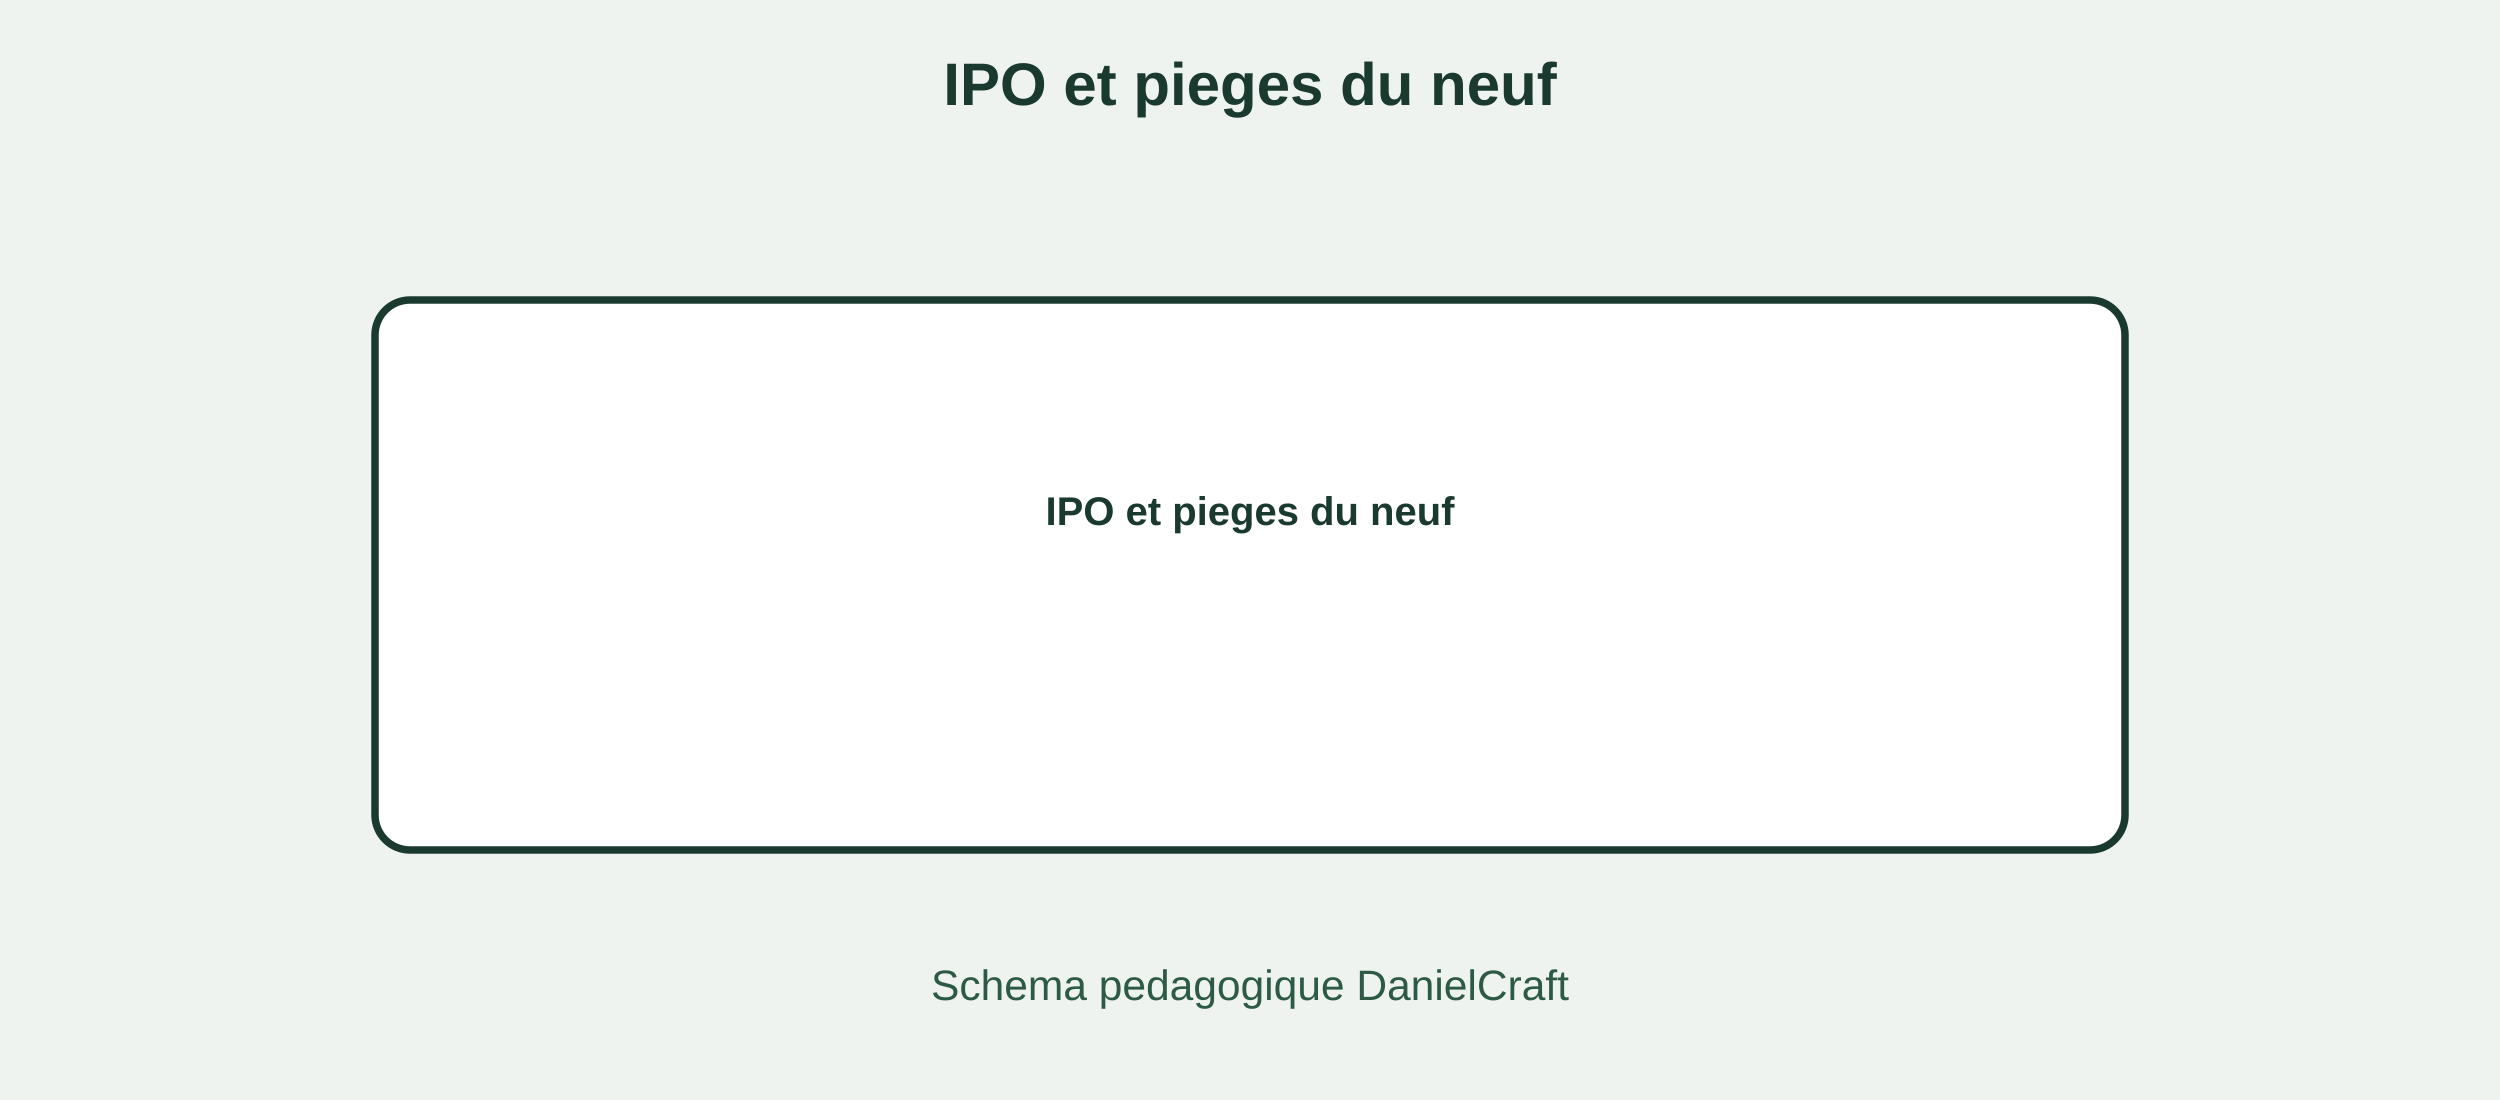
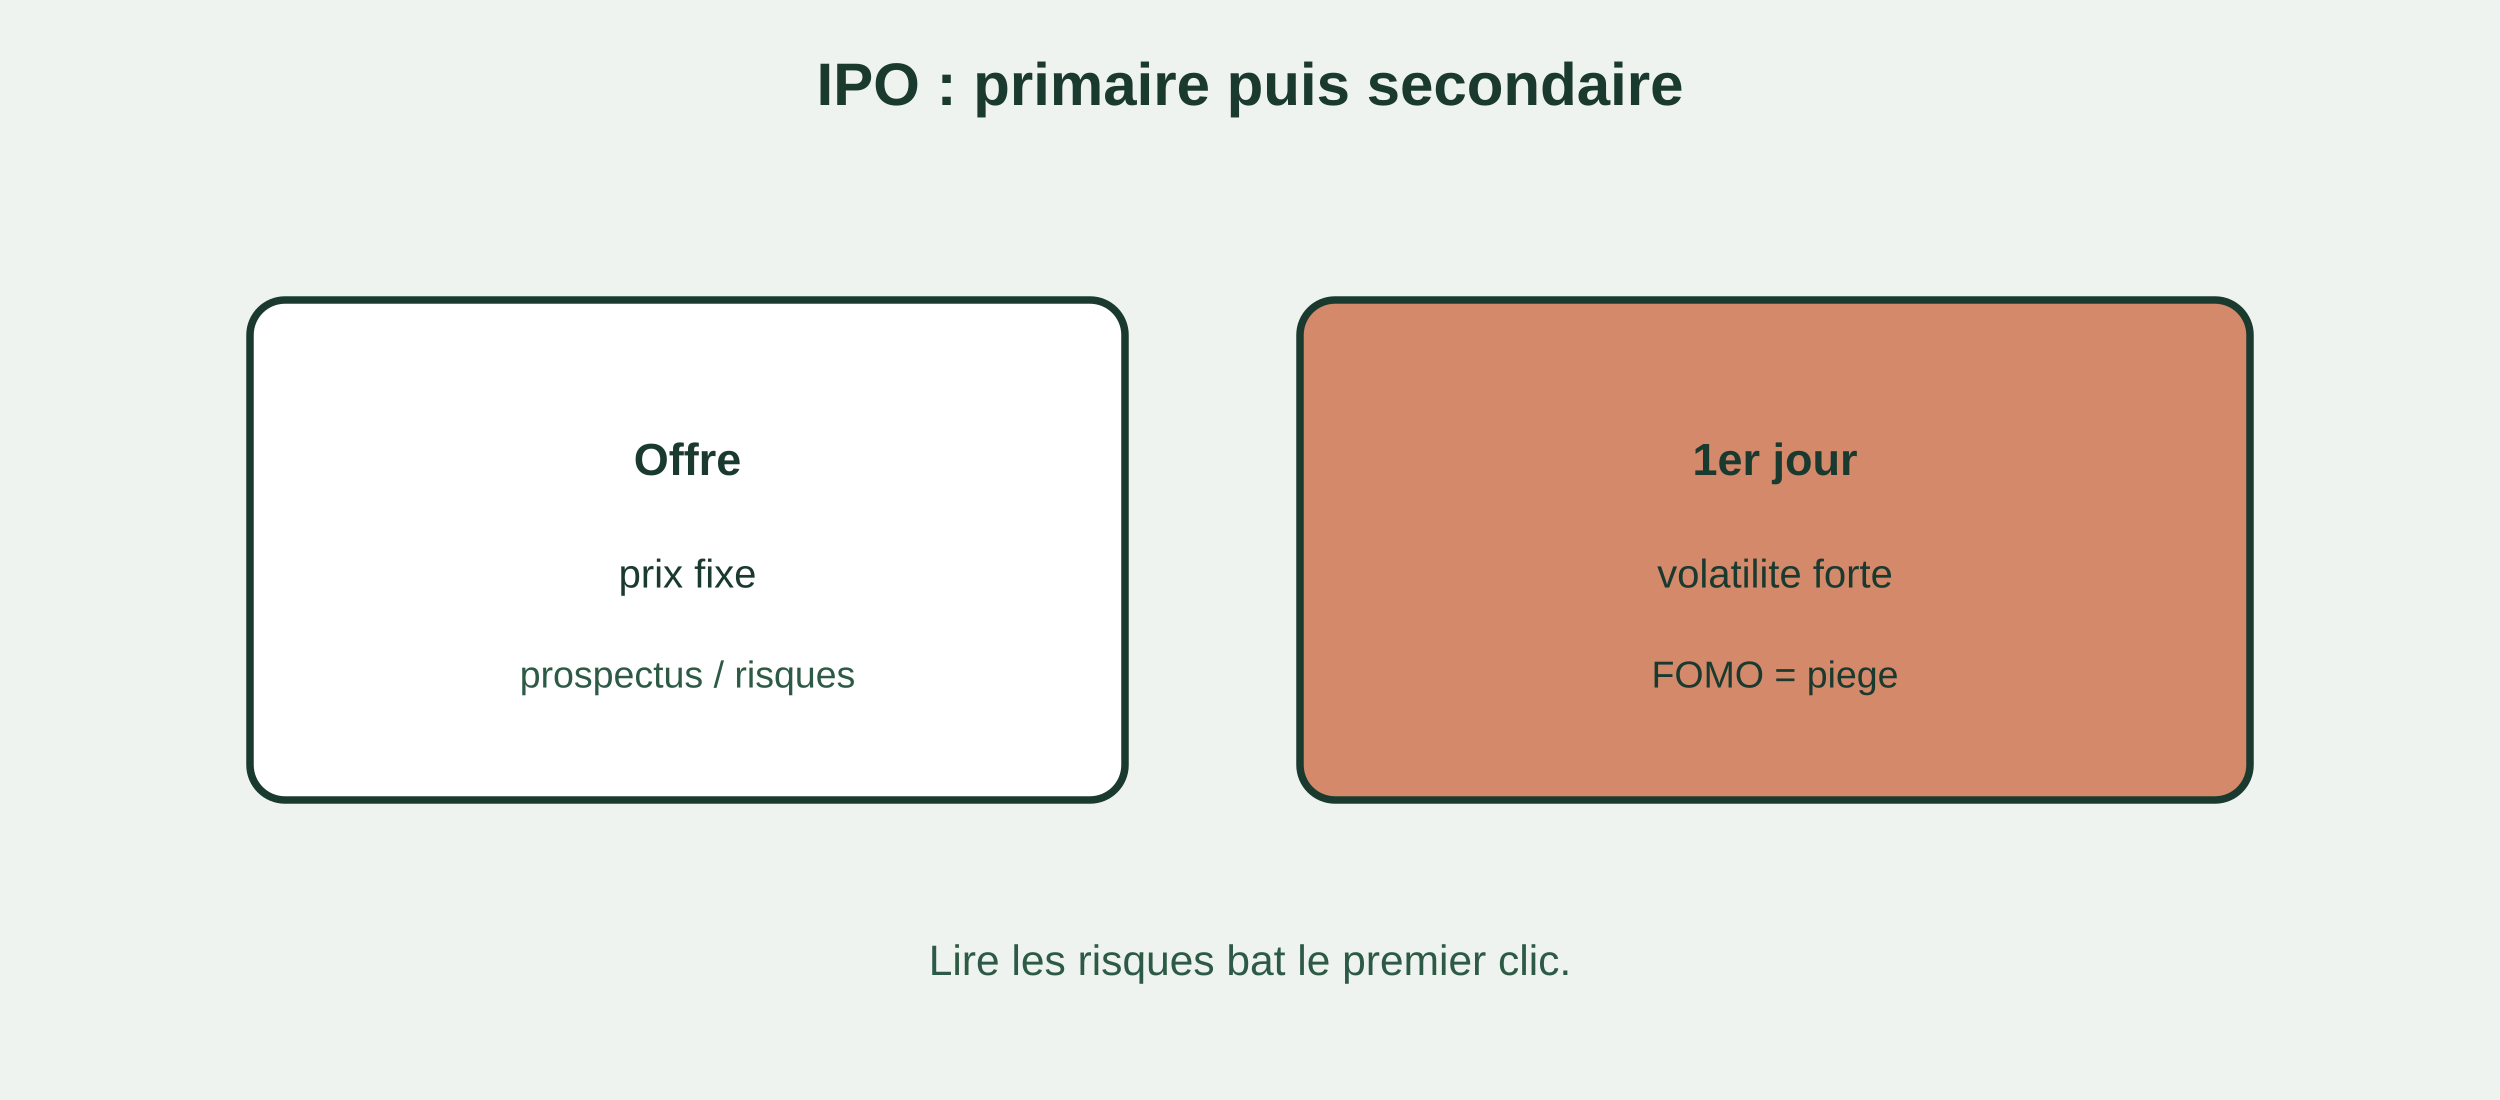
<svg xmlns="http://www.w3.org/2000/svg" width="1000" height="440" viewBox="0 0 1000 440">
  <rect width="1000" height="440" fill="#eef3f0" />
-   <text x="500" y="42" text-anchor="middle" font-family="Segoe UI, Arial, sans-serif" font-size="24" fill="#1b3a2f" font-weight="700">IPO et pieges du neuf</text>
-   <rect x="150" y="120" width="700" height="220" rx="14" fill="#ffffff" stroke="#1b3a2f" stroke-width="3" />
-   <text x="500" y="210" text-anchor="middle" font-family="Segoe UI, Arial, sans-serif" font-size="16" fill="#1b3a2f" font-weight="700">IPO et pieges du neuf</text>
-   <text x="500" y="400" text-anchor="middle" font-family="Segoe UI, Arial, sans-serif" font-size="17" fill="#2d5a45" font-weight="400">Schema pedagogique DanielCraft</text>
+   <text x="500" y="42" text-anchor="middle" font-family="Segoe UI, Arial, sans-serif" font-size="24" fill="#1b3a2f" font-weight="700">IPO : primaire puis secondaire</text>
+   <rect x="100" y="120" width="350" height="200" rx="14" fill="#ffffff" stroke="#1b3a2f" stroke-width="3" />
+   <text x="275" y="190" text-anchor="middle" font-family="Segoe UI, Arial, sans-serif" font-size="18" fill="#1b3a2f" font-weight="700">Offre</text>
+   <text x="275" y="235" text-anchor="middle" font-family="Segoe UI, Arial, sans-serif" font-size="16" fill="#1b3a2f" font-weight="400">prix fixe</text>
+   <text x="275" y="275" text-anchor="middle" font-family="Segoe UI, Arial, sans-serif" font-size="15" fill="#2d5a45" font-weight="400">prospectus / risques</text>
+   <rect x="520" y="120" width="380" height="200" rx="14" fill="#d4896a" stroke="#1b3a2f" stroke-width="3" />
+   <text x="710" y="190" text-anchor="middle" font-family="Segoe UI, Arial, sans-serif" font-size="18" fill="#1b3a2f" font-weight="700">1er jour</text>
+   <text x="710" y="235" text-anchor="middle" font-family="Segoe UI, Arial, sans-serif" font-size="16" fill="#1b3a2f" font-weight="400">volatilite forte</text>
+   <text x="710" y="275" text-anchor="middle" font-family="Segoe UI, Arial, sans-serif" font-size="15" fill="#1b3a2f" font-weight="400">FOMO = piege</text>
+   <text x="500" y="390" text-anchor="middle" font-family="Segoe UI, Arial, sans-serif" font-size="17" fill="#2d5a45" font-weight="400">Lire les risques bat le premier clic.</text>
</svg>
